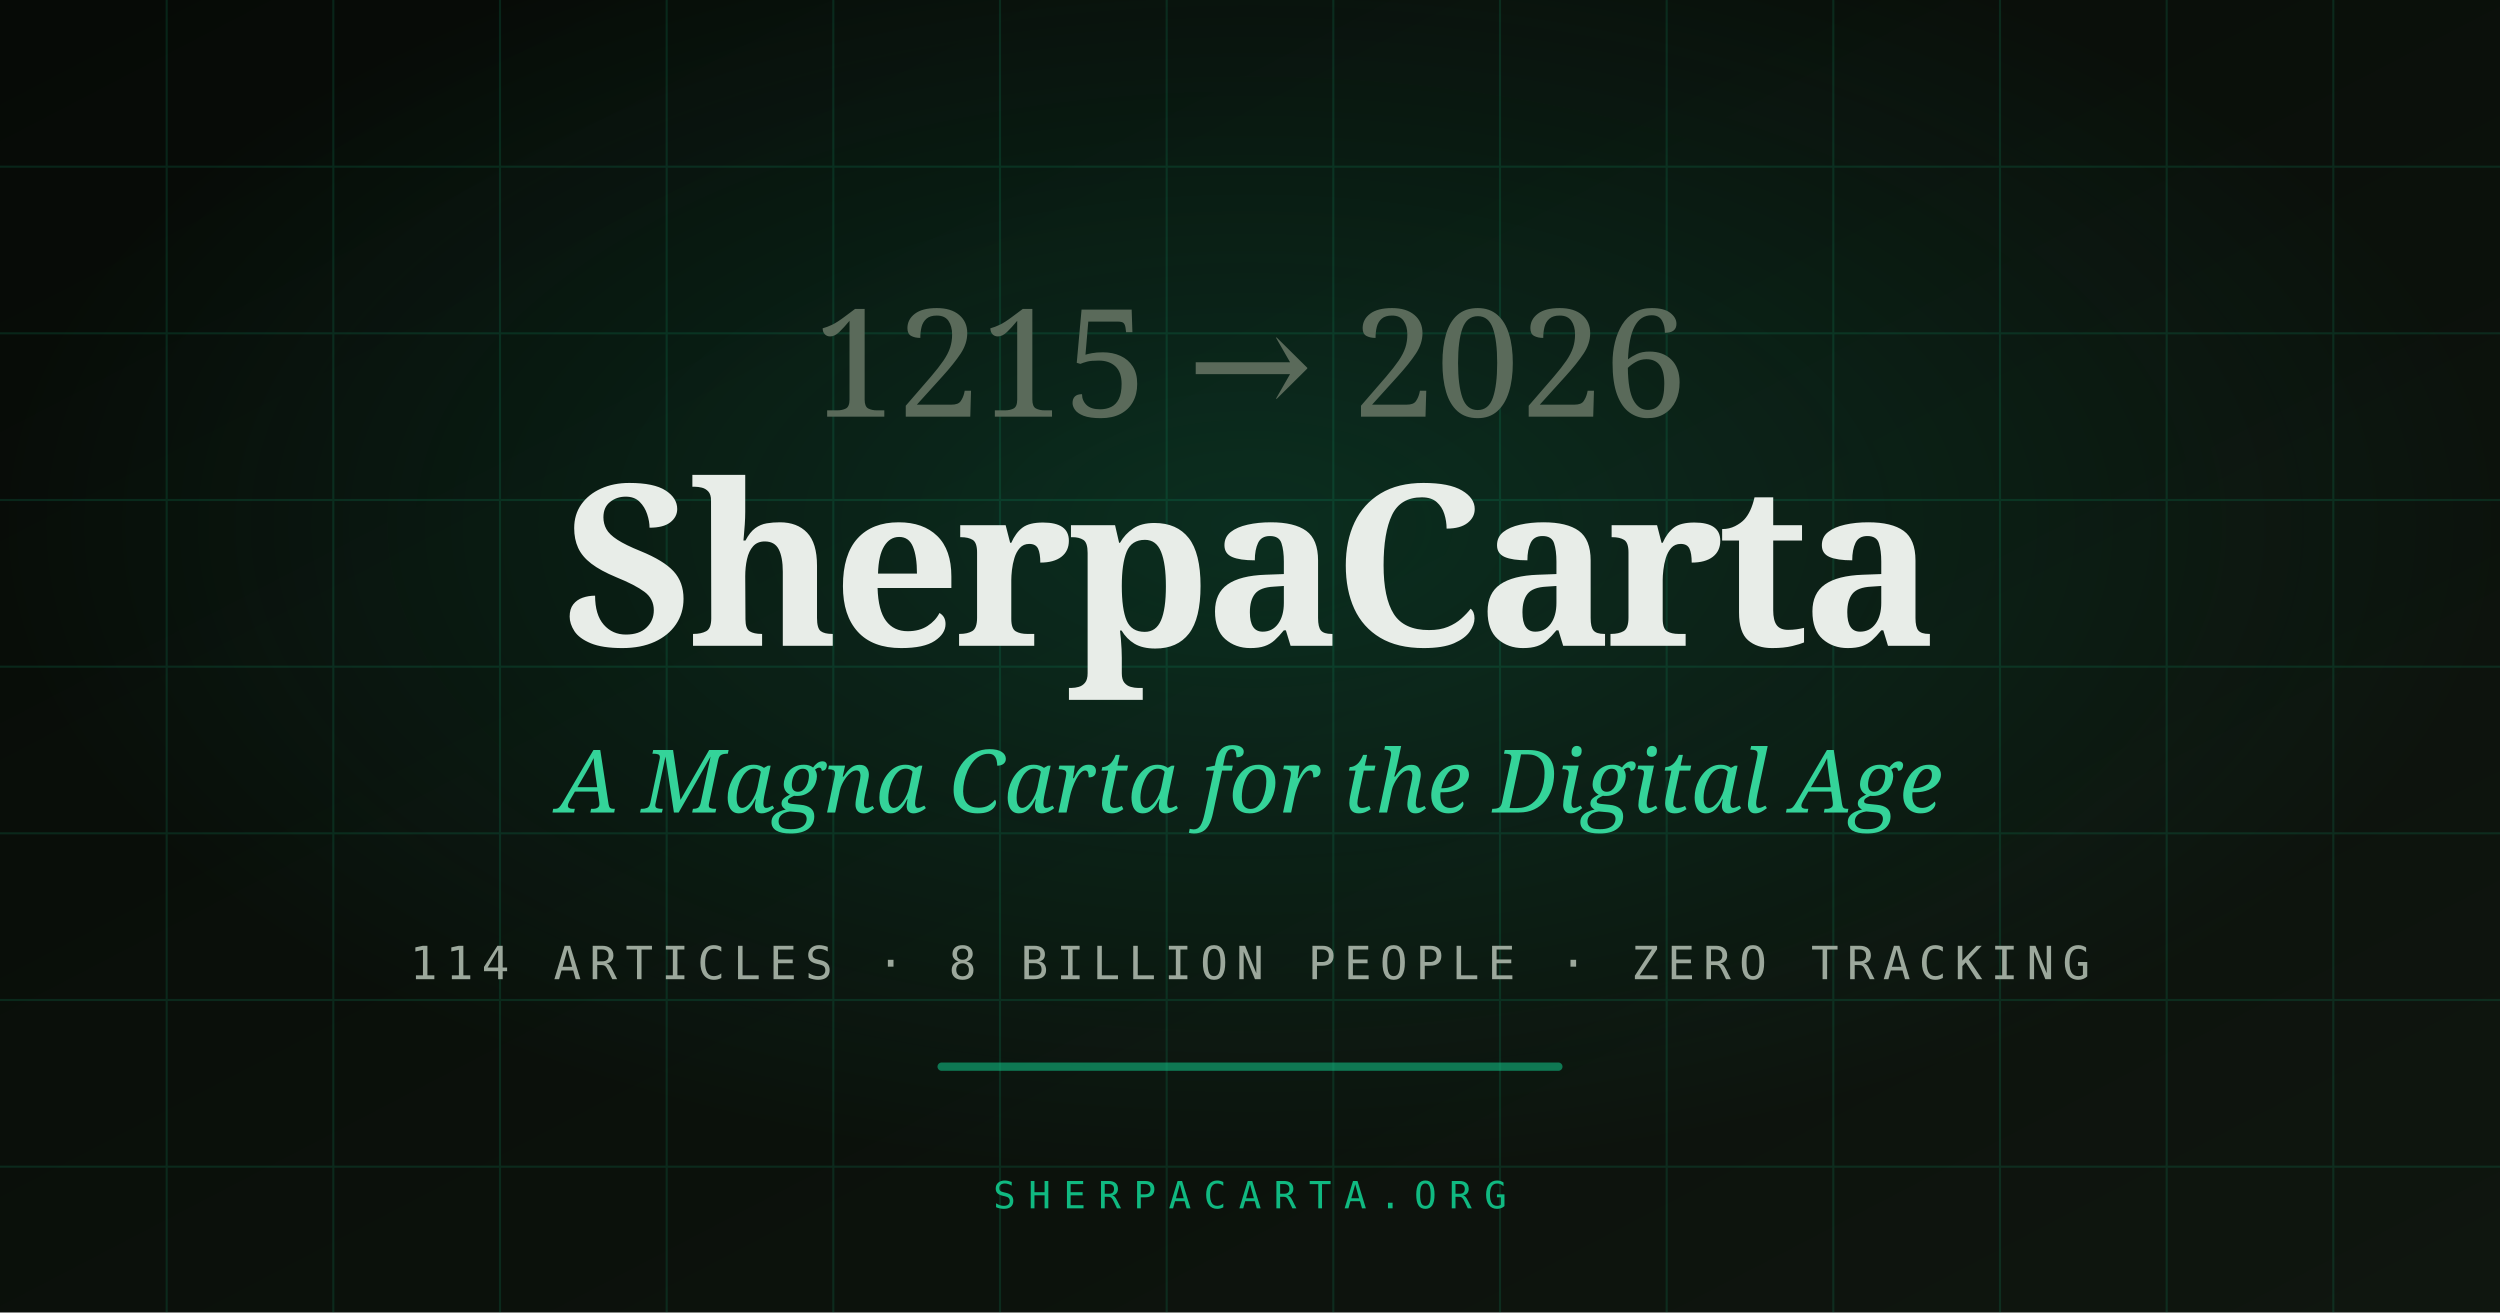
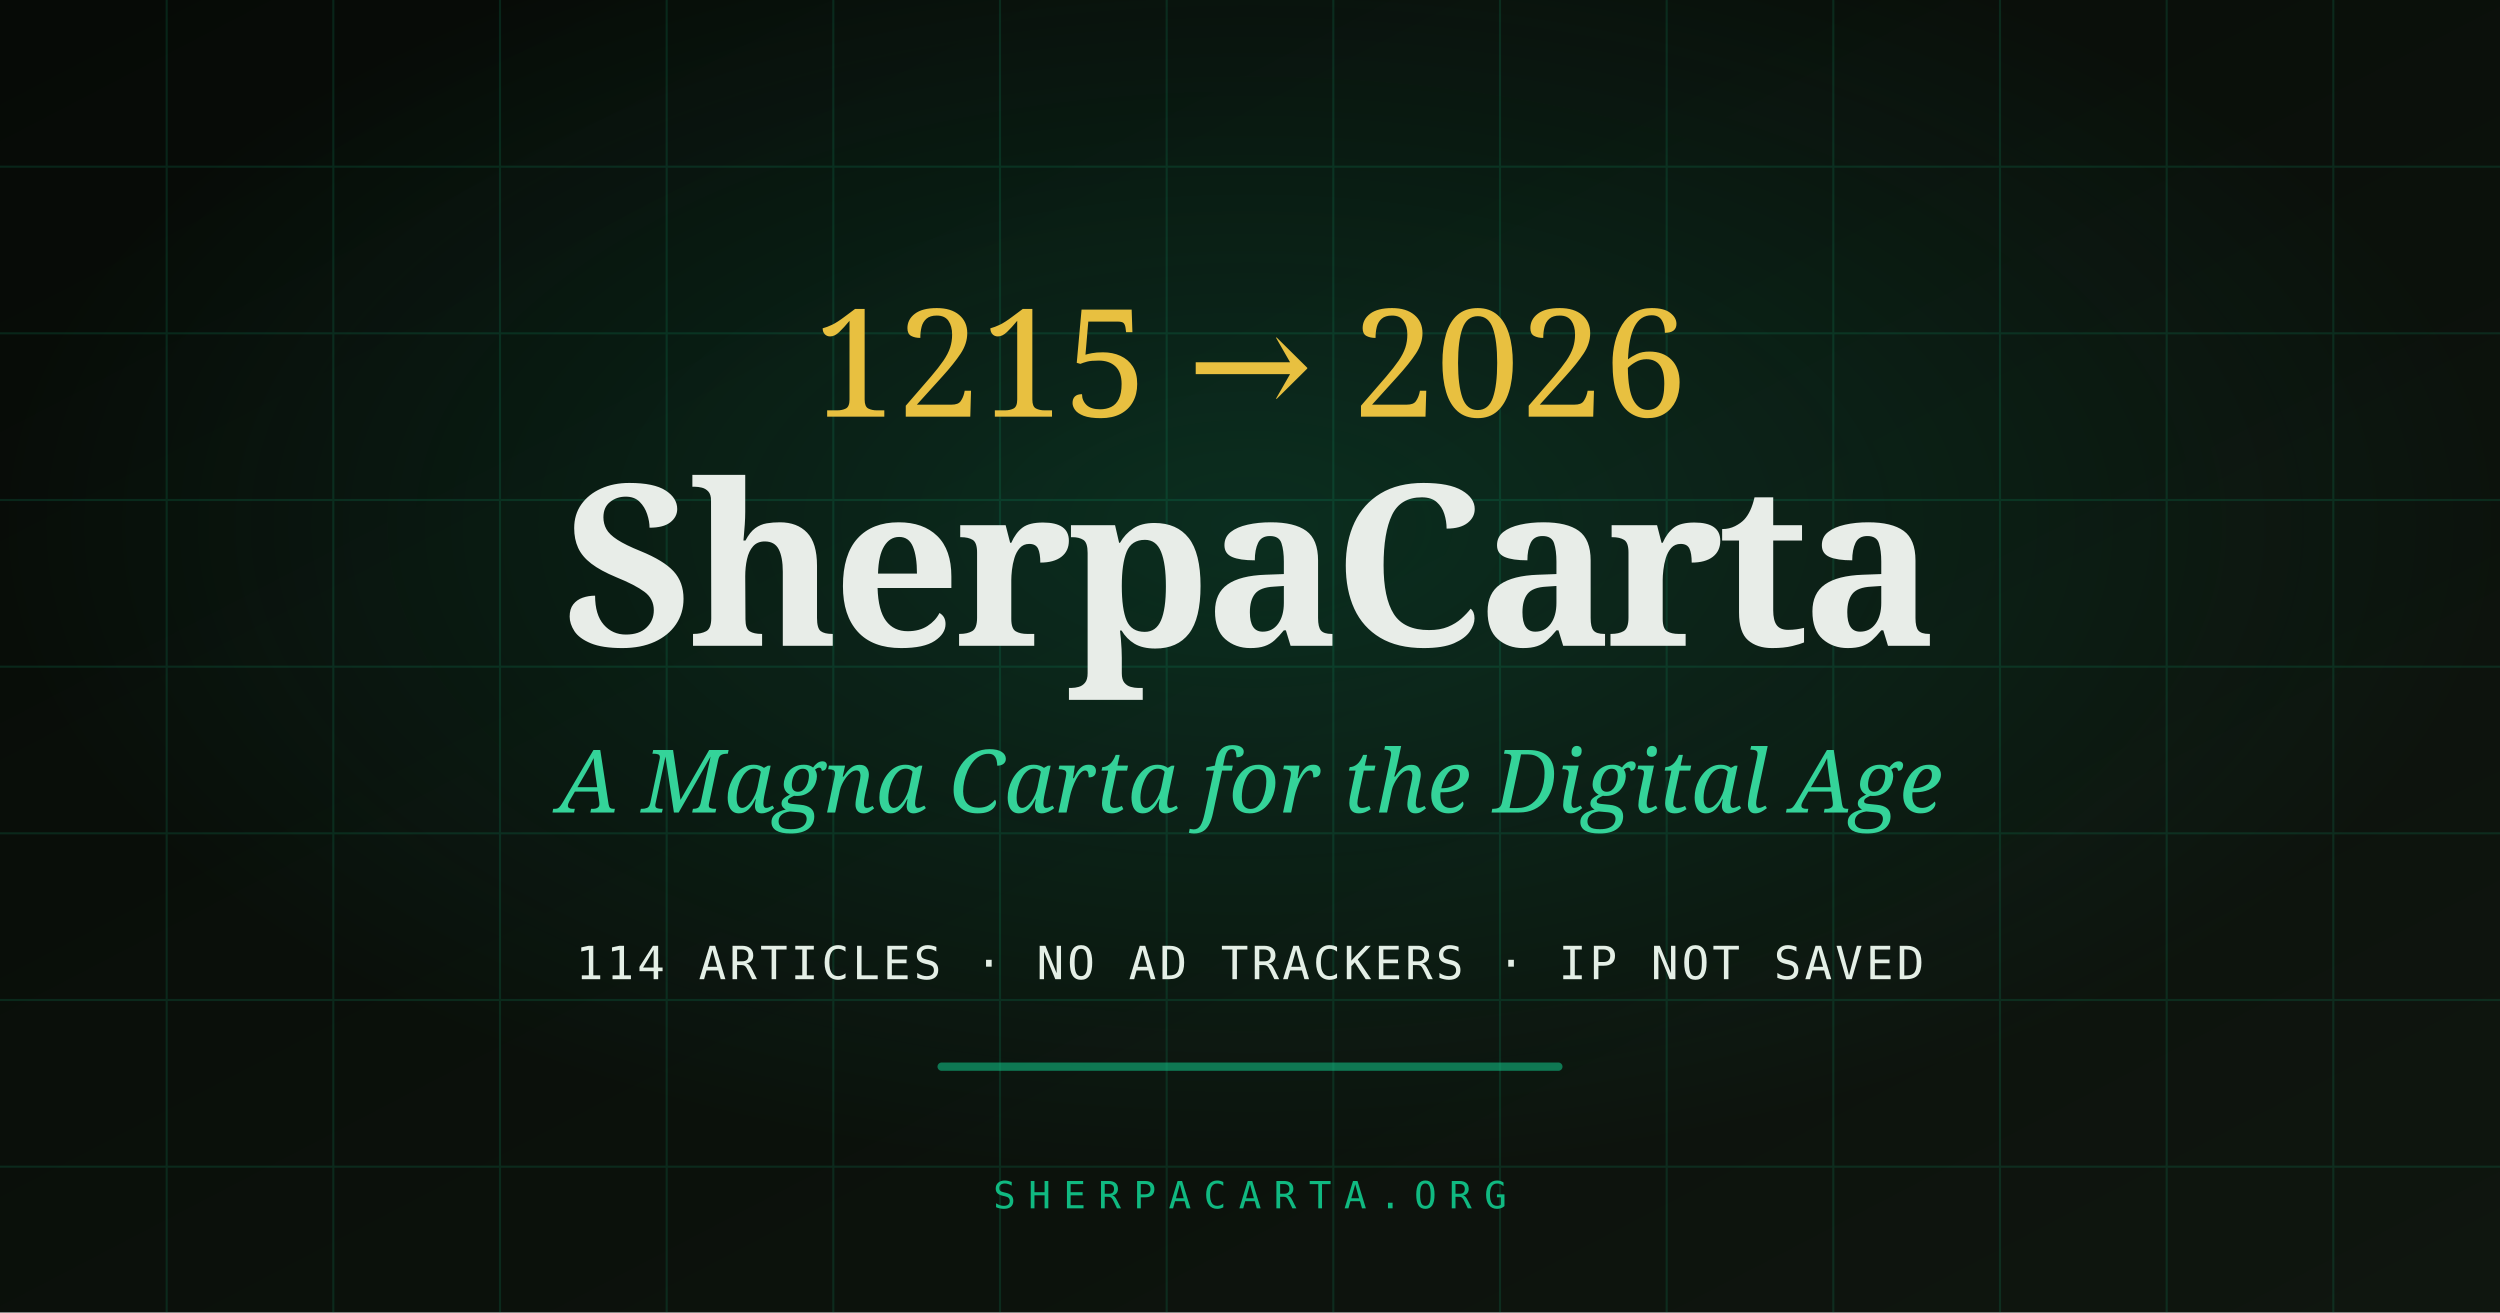
<svg xmlns="http://www.w3.org/2000/svg" width="1200" height="630" viewBox="0 0 1200 630">
  <defs>
    <linearGradient id="bg" x1="0%" y1="0%" x2="100%" y2="100%">
      <stop offset="0%" style="stop-color:#060a06" />
      <stop offset="100%" style="stop-color:#0f160f" />
    </linearGradient>
    <radialGradient id="glow" cx="50%" cy="40%" r="50%">
      <stop offset="0%" style="stop-color:#10b981;stop-opacity:0.18" />
      <stop offset="100%" style="stop-color:#10b981;stop-opacity:0" />
    </radialGradient>
  </defs>
  <rect width="1200" height="630" fill="url(#bg)" />
  <rect width="1200" height="630" fill="url(#glow)" />
  <g opacity="0.15" stroke="#10b981" stroke-width="1">
    <path d="M0 80 H1200 M0 160 H1200 M0 240 H1200 M0 320 H1200 M0 400 H1200 M0 480 H1200 M0 560 H1200" />
    <path d="M80 0 V630 M160 0 V630 M240 0 V630 M320 0 V630 M400 0 V630 M480 0 V630 M560 0 V630 M640 0 V630 M720 0 V630 M800 0 V630 M880 0 V630 M960 0 V630 M1040 0 V630 M1120 0 V630" />
  </g>
-   <text x="600" y="200" text-anchor="middle" fill="#5a6a5a" font-family="Georgia, serif" font-size="72" font-weight="300">1215 → 2026</text>
+   <text x="600" y="200" text-anchor="middle" fill="#e8c040" font-family="Georgia, serif" font-size="72" font-weight="300">1215 → 2026</text>
  <text x="600" y="310" text-anchor="middle" fill="#e8ede8" font-family="Georgia, serif" font-size="108" font-weight="700" letter-spacing="-3">SherpaCarta</text>
  <text x="600" y="390" text-anchor="middle" fill="#34d399" font-family="Georgia, serif" font-size="42" font-style="italic">A Magna Carta for the Digital Age</text>
-   <text x="600" y="470" text-anchor="middle" fill="#9ca89c" font-family="monospace" font-size="22" letter-spacing="4">114 ARTICLES · 8 BILLION PEOPLE · ZERO TRACKING</text>
+   <text x="600" y="470" text-anchor="middle" fill="#e4efe6" font-family="monospace" font-size="22" letter-spacing="1.5">114 ARTICLES · NO AD TRACKERS · IP NOT SAVED</text>
  <rect x="450" y="510" width="300" height="4" rx="2" fill="#10b981" opacity="0.6" />
  <text x="600" y="580" text-anchor="middle" fill="#10b981" font-family="monospace" font-size="18" letter-spacing="6">SHERPACARTA.ORG</text>
</svg>
